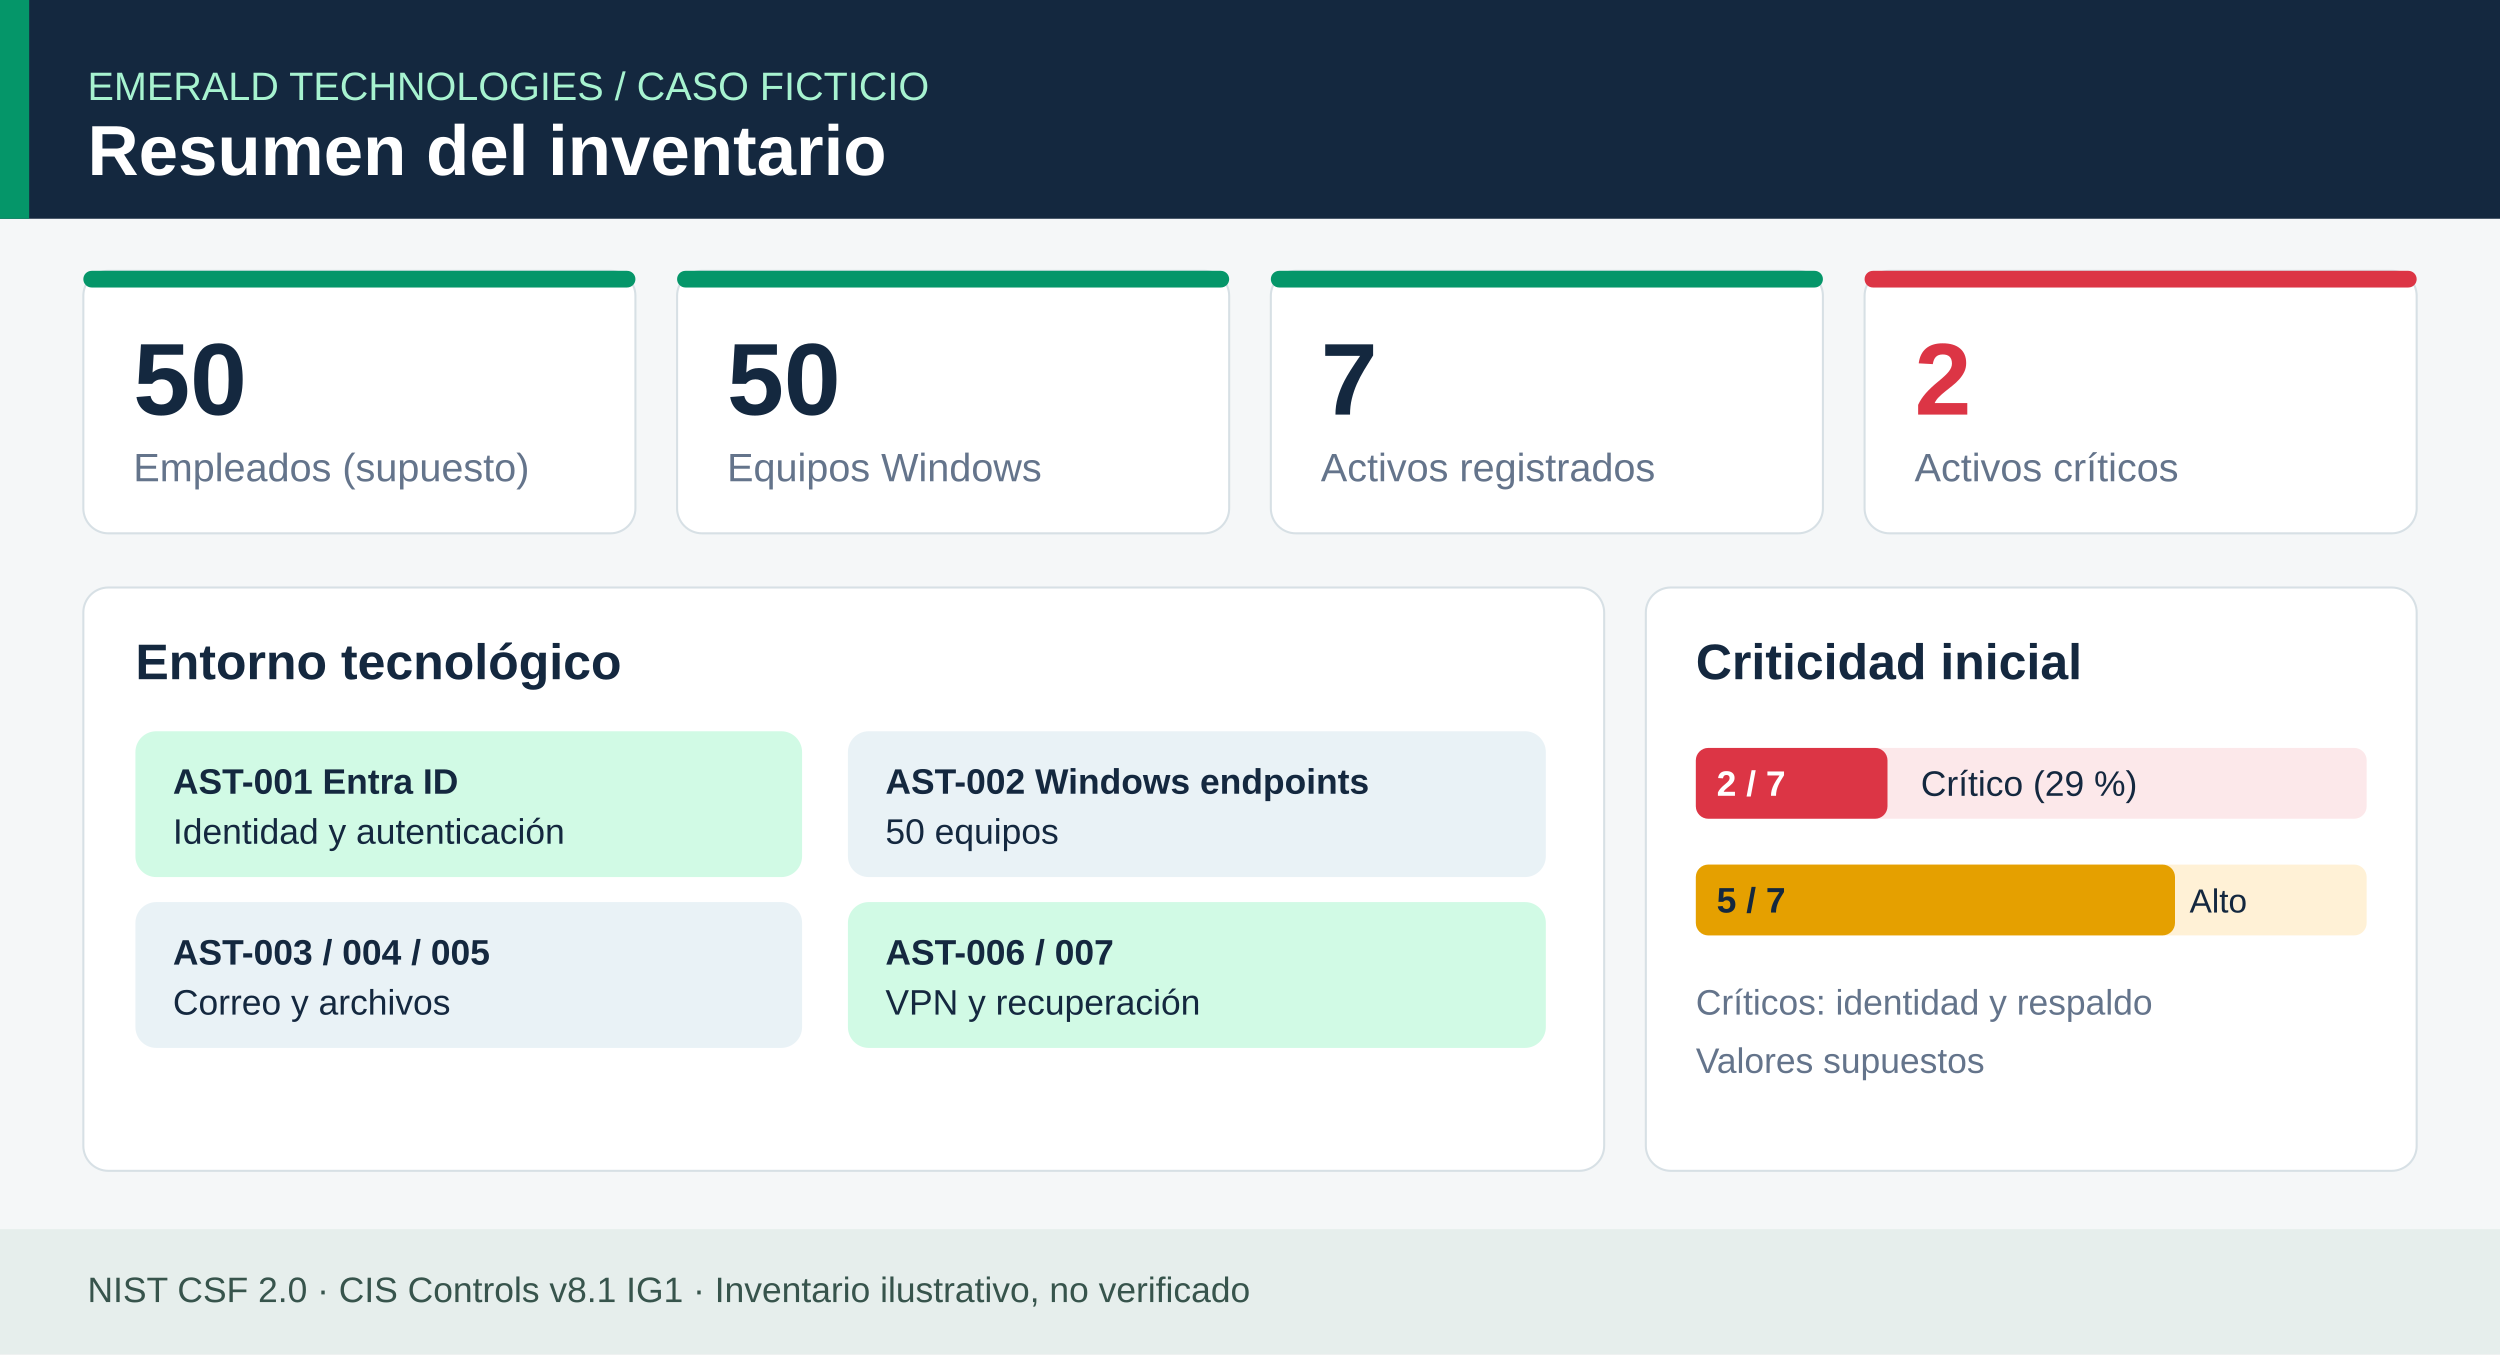
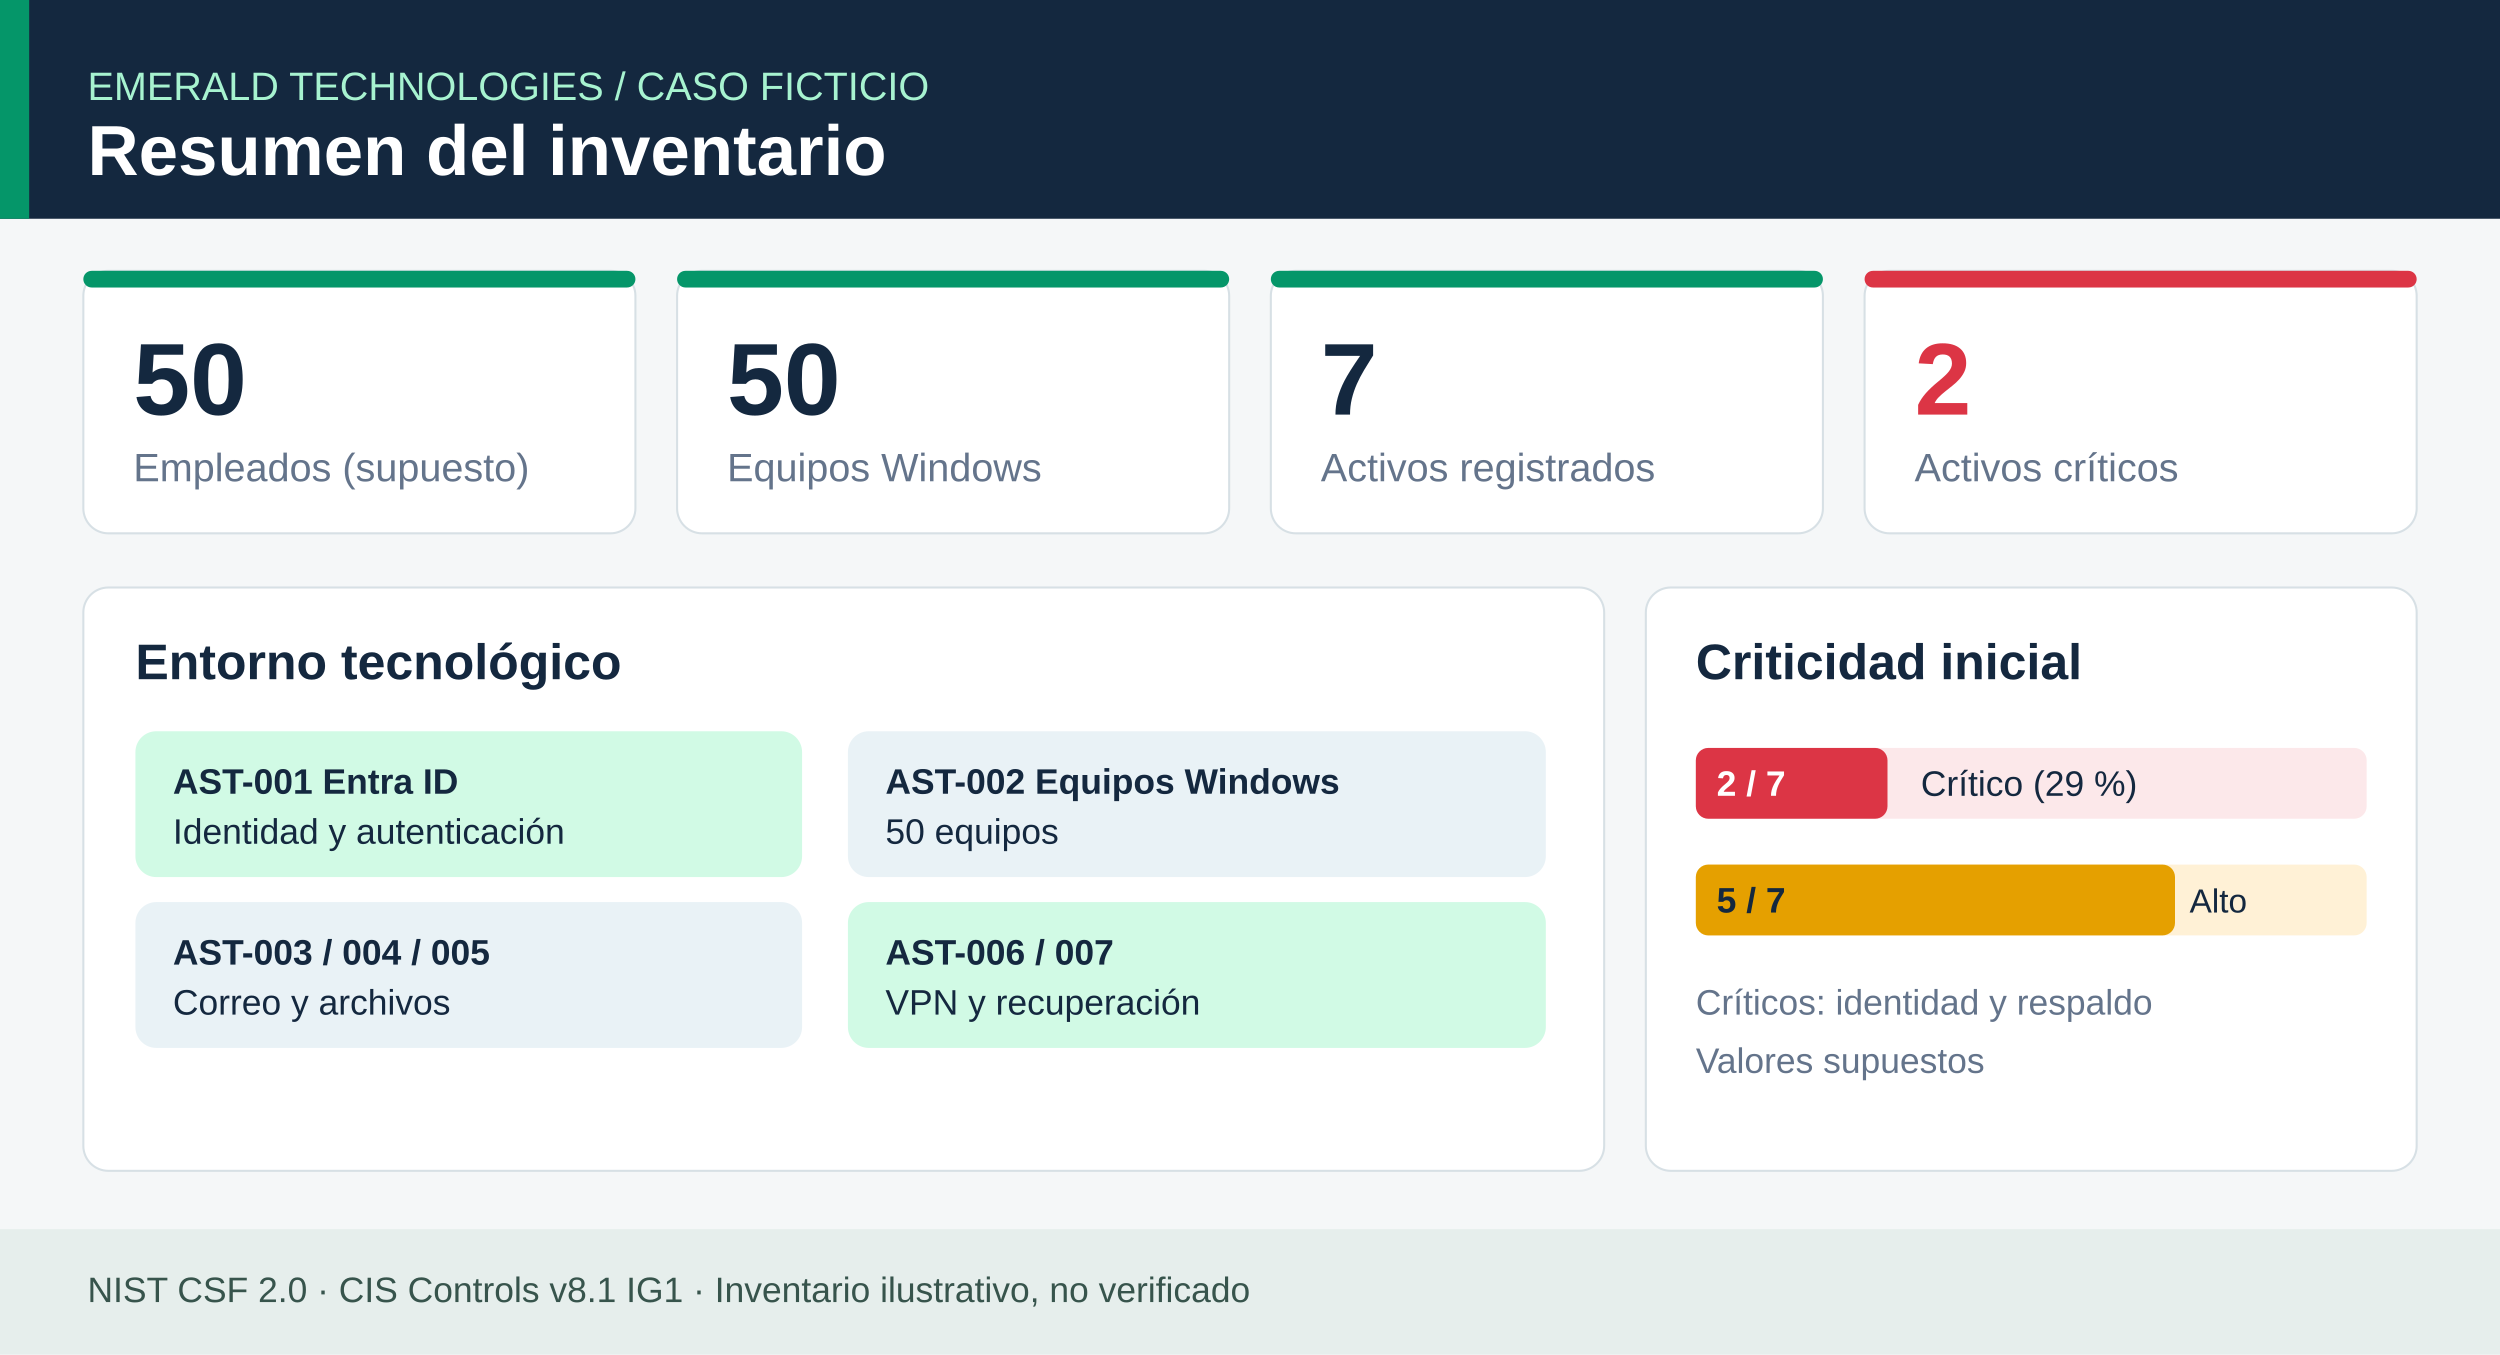
<svg xmlns="http://www.w3.org/2000/svg" width="1200" height="650" viewBox="0 0 1200 650">
  <rect width="1200" height="650" fill="#F5F7F8" />
  <rect width="1200" height="105" fill="#14283F" />
  <rect x="0" width="14" height="105" fill="#059669" />
  <text x="42" y="48" font-family="Arial,sans-serif" font-size="19" fill="#A7F3D0">EMERALD TECHNOLOGIES / CASO FICTICIO</text>
  <text x="42" y="84" font-family="Arial,sans-serif" font-size="34" font-weight="bold" fill="white">Resumen del inventario</text>
  <g font-family="Arial,sans-serif">
    <rect x="40" y="130" width="265" height="126" rx="12" fill="white" stroke="#D7E0E5" />
    <rect x="40" y="130" width="265" height="8" rx="4" fill="#059669" />
    <text x="64" y="199" font-size="49" font-weight="bold" fill="#14283F">50</text>
    <text x="64" y="231" font-size="19" fill="#64748B">Empleados (supuesto)</text>
    <rect x="325" y="130" width="265" height="126" rx="12" fill="white" stroke="#D7E0E5" />
    <rect x="325" y="130" width="265" height="8" rx="4" fill="#059669" />
    <text x="349" y="199" font-size="49" font-weight="bold" fill="#14283F">50</text>
    <text x="349" y="231" font-size="19" fill="#64748B">Equipos Windows</text>
    <rect x="610" y="130" width="265" height="126" rx="12" fill="white" stroke="#D7E0E5" />
    <rect x="610" y="130" width="265" height="8" rx="4" fill="#059669" />
    <text x="634" y="199" font-size="49" font-weight="bold" fill="#14283F">7</text>
    <text x="634" y="231" font-size="19" fill="#64748B">Activos registrados</text>
    <rect x="895" y="130" width="265" height="126" rx="12" fill="white" stroke="#D7E0E5" />
    <rect x="895" y="130" width="265" height="8" rx="4" fill="#DC3545" />
    <text x="919" y="199" font-size="49" font-weight="bold" fill="#DC3545">2</text>
    <text x="919" y="231" font-size="19" fill="#64748B">Activos críticos</text>
    <rect x="40" y="282" width="730" height="280" rx="12" fill="white" stroke="#D7E0E5" />
    <text x="65" y="326" font-size="24" font-weight="bold" fill="#14283F">Entorno tecnológico</text>
    <g font-size="17" fill="#14283F">
      <rect x="65" y="351" width="320" height="70" rx="10" fill="#D1FAE5" />
      <text x="83" y="381" font-weight="bold">AST-001  Entra ID</text>
      <text x="83" y="405">Identidad y autenticación</text>
      <rect x="407" y="351" width="335" height="70" rx="10" fill="#E9F2F6" />
-       <text x="425" y="381" font-weight="bold">AST-002  Windows endpoints</text>
+       <text x="425" y="381" font-weight="bold">AST-002  Equipos Windows</text>
      <text x="425" y="405">50 equipos</text>
      <rect x="65" y="433" width="320" height="70" rx="10" fill="#E9F2F6" />
      <text x="83" y="463" font-weight="bold">AST-003 / 004 / 005</text>
      <text x="83" y="487">Correo y archivos</text>
      <rect x="407" y="433" width="335" height="70" rx="10" fill="#D1FAE5" />
      <text x="425" y="463" font-weight="bold">AST-006 / 007</text>
      <text x="425" y="487">VPN y recuperación</text>
    </g>
    <rect x="790" y="282" width="370" height="280" rx="12" fill="white" stroke="#D7E0E5" />
    <text x="814" y="326" font-size="24" font-weight="bold" fill="#14283F">Criticidad inicial</text>
    <rect x="814" y="359" width="322" height="34" rx="6" fill="#FCE8EA" />
    <rect x="814" y="359" width="92" height="34" rx="6" fill="#DC3545" />
    <text x="824" y="382" font-size="17" fill="white" font-weight="bold">2 / 7</text>
    <text x="922" y="382" font-size="17" fill="#14283F">Crítico (29 %)</text>
    <rect x="814" y="415" width="322" height="34" rx="6" fill="#FFF1D6" />
    <rect x="814" y="415" width="230" height="34" rx="6" fill="#E5A000" />
    <text x="824" y="438" font-size="17" fill="#14283F" font-weight="bold">5 / 7</text>
    <text x="1051" y="438" font-size="16" fill="#14283F">Alto</text>
    <text x="814" y="487" font-size="17" fill="#64748B">Críticos: identidad y respaldo</text>
    <text x="814" y="515" font-size="17" fill="#64748B">Valores supuestos</text>
    <rect x="0" y="590" width="1200" height="60" fill="#E6EEEC" />
    <text x="42" y="625" font-size="17" fill="#37544C">NIST CSF 2.0 · CIS Controls v8.1 IG1 · Inventario ilustrativo, no verificado</text>
  </g>
</svg>
